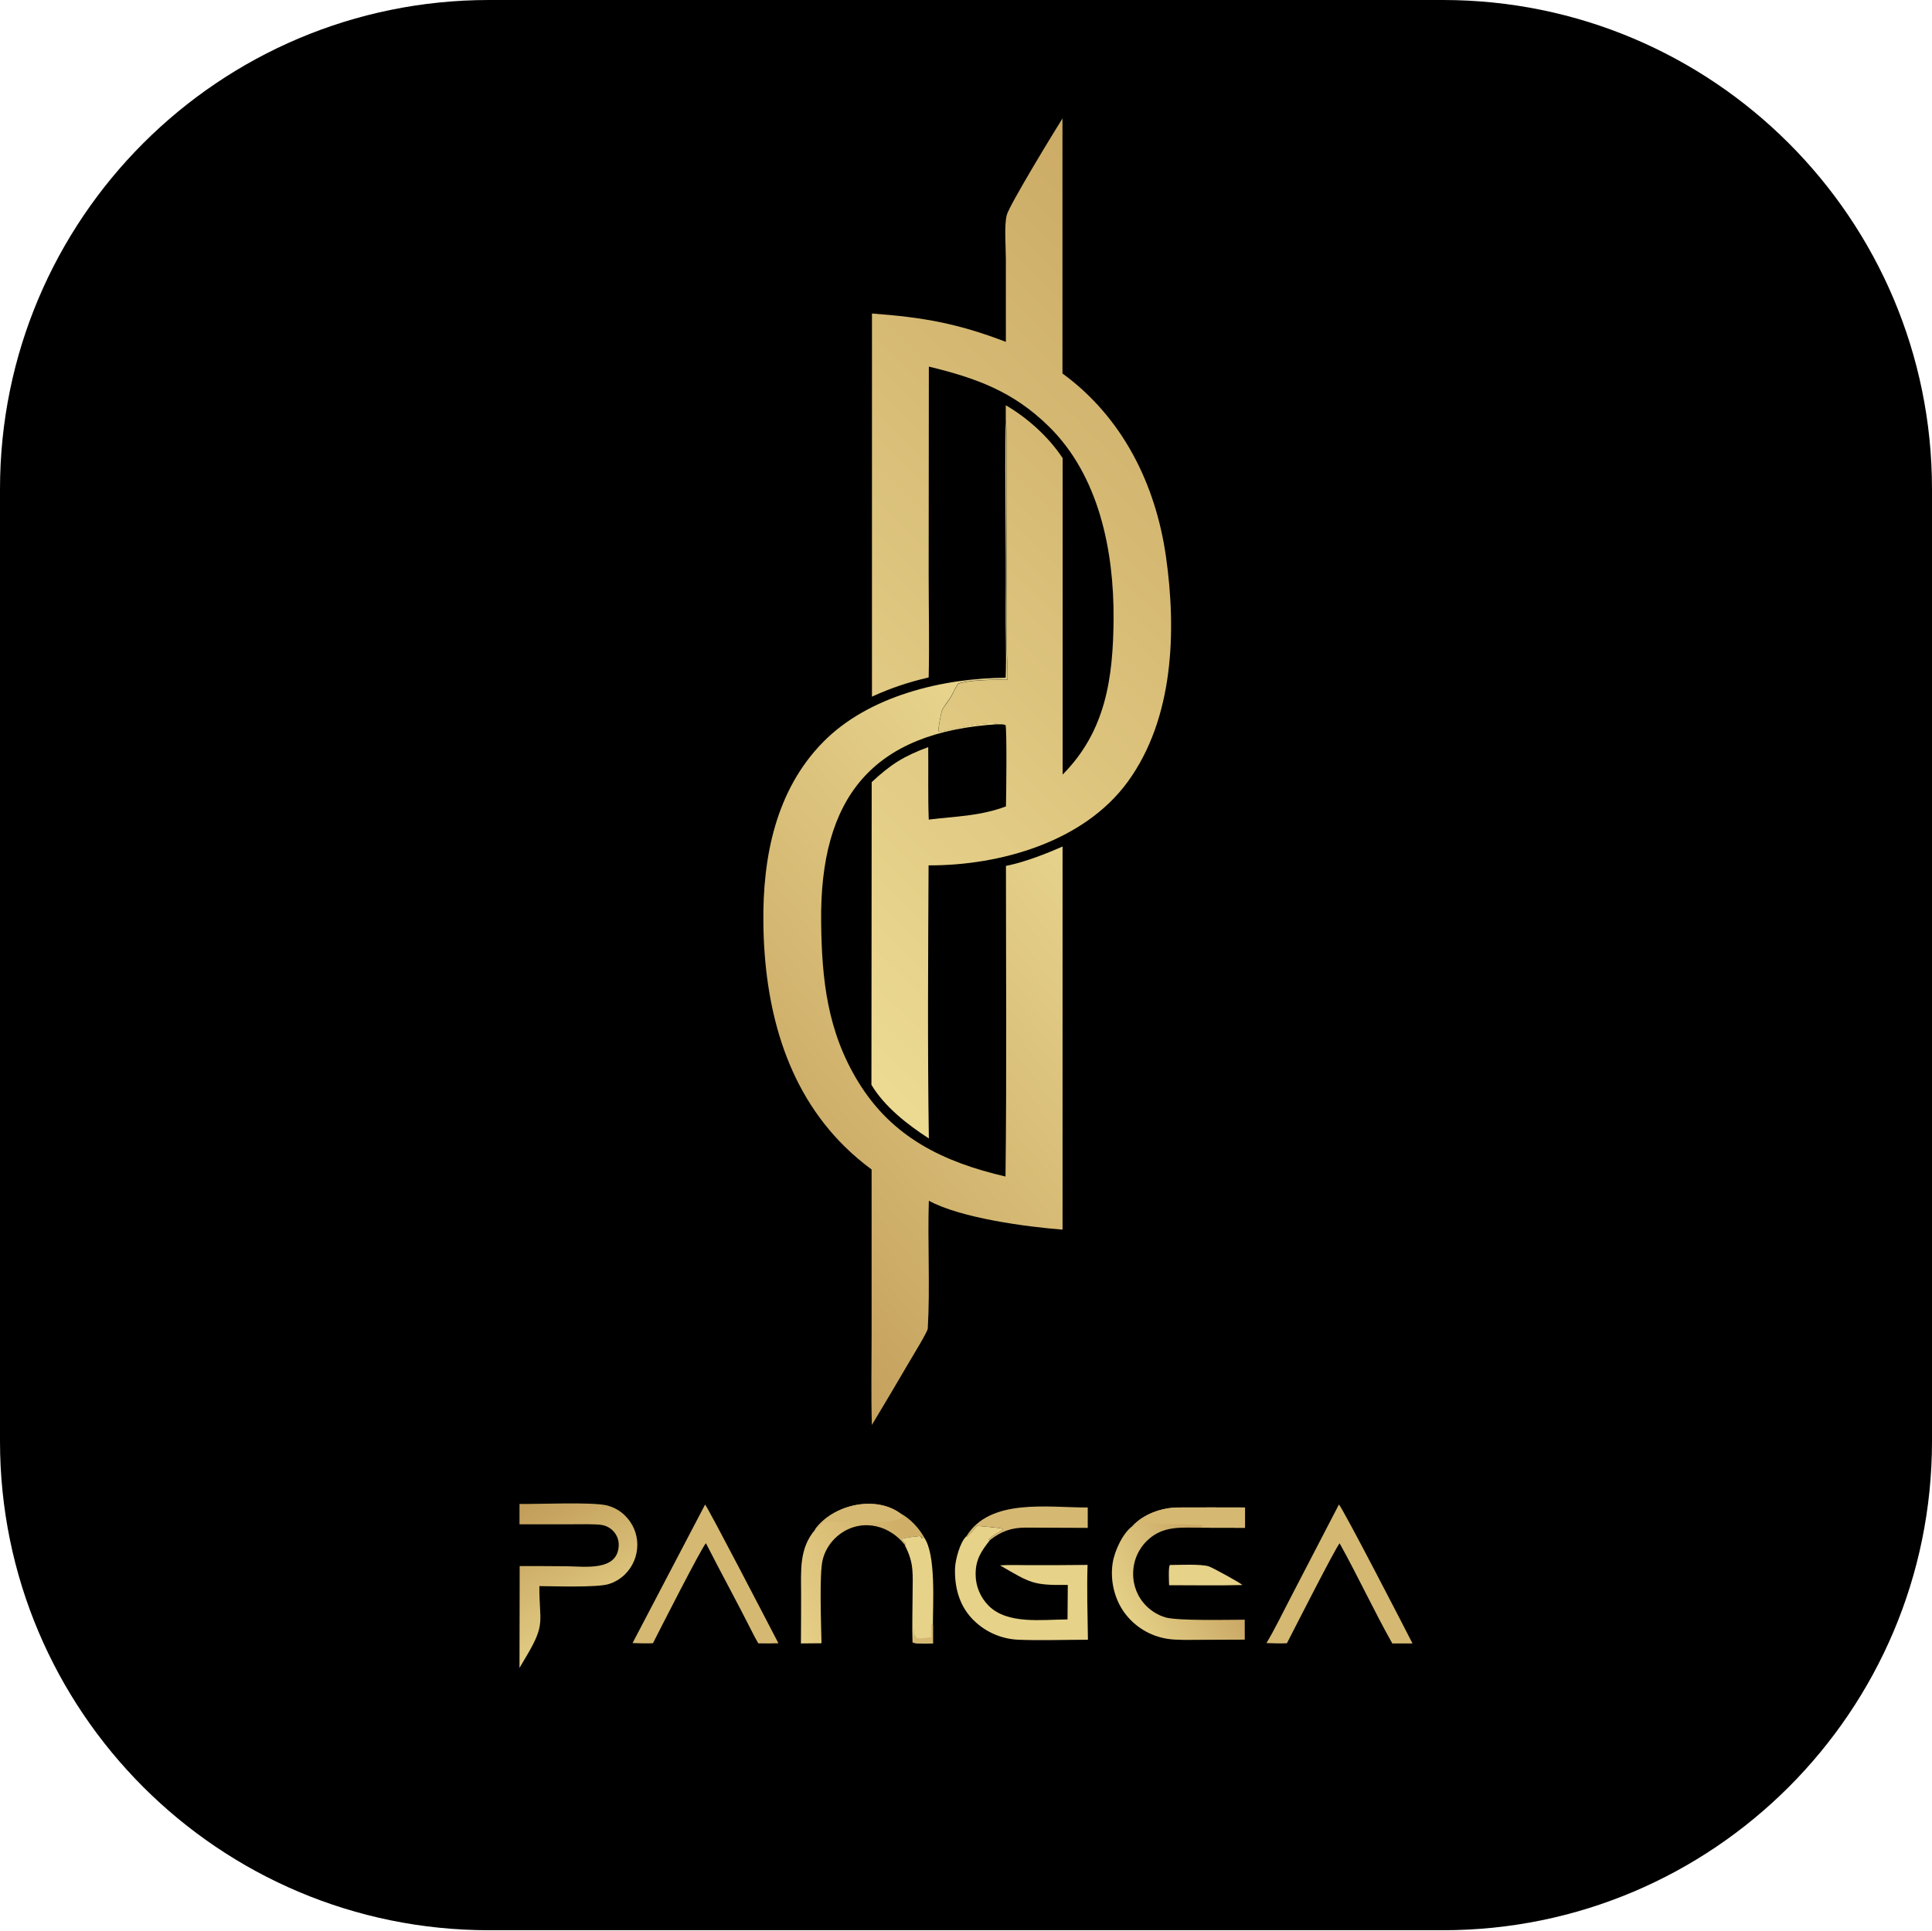
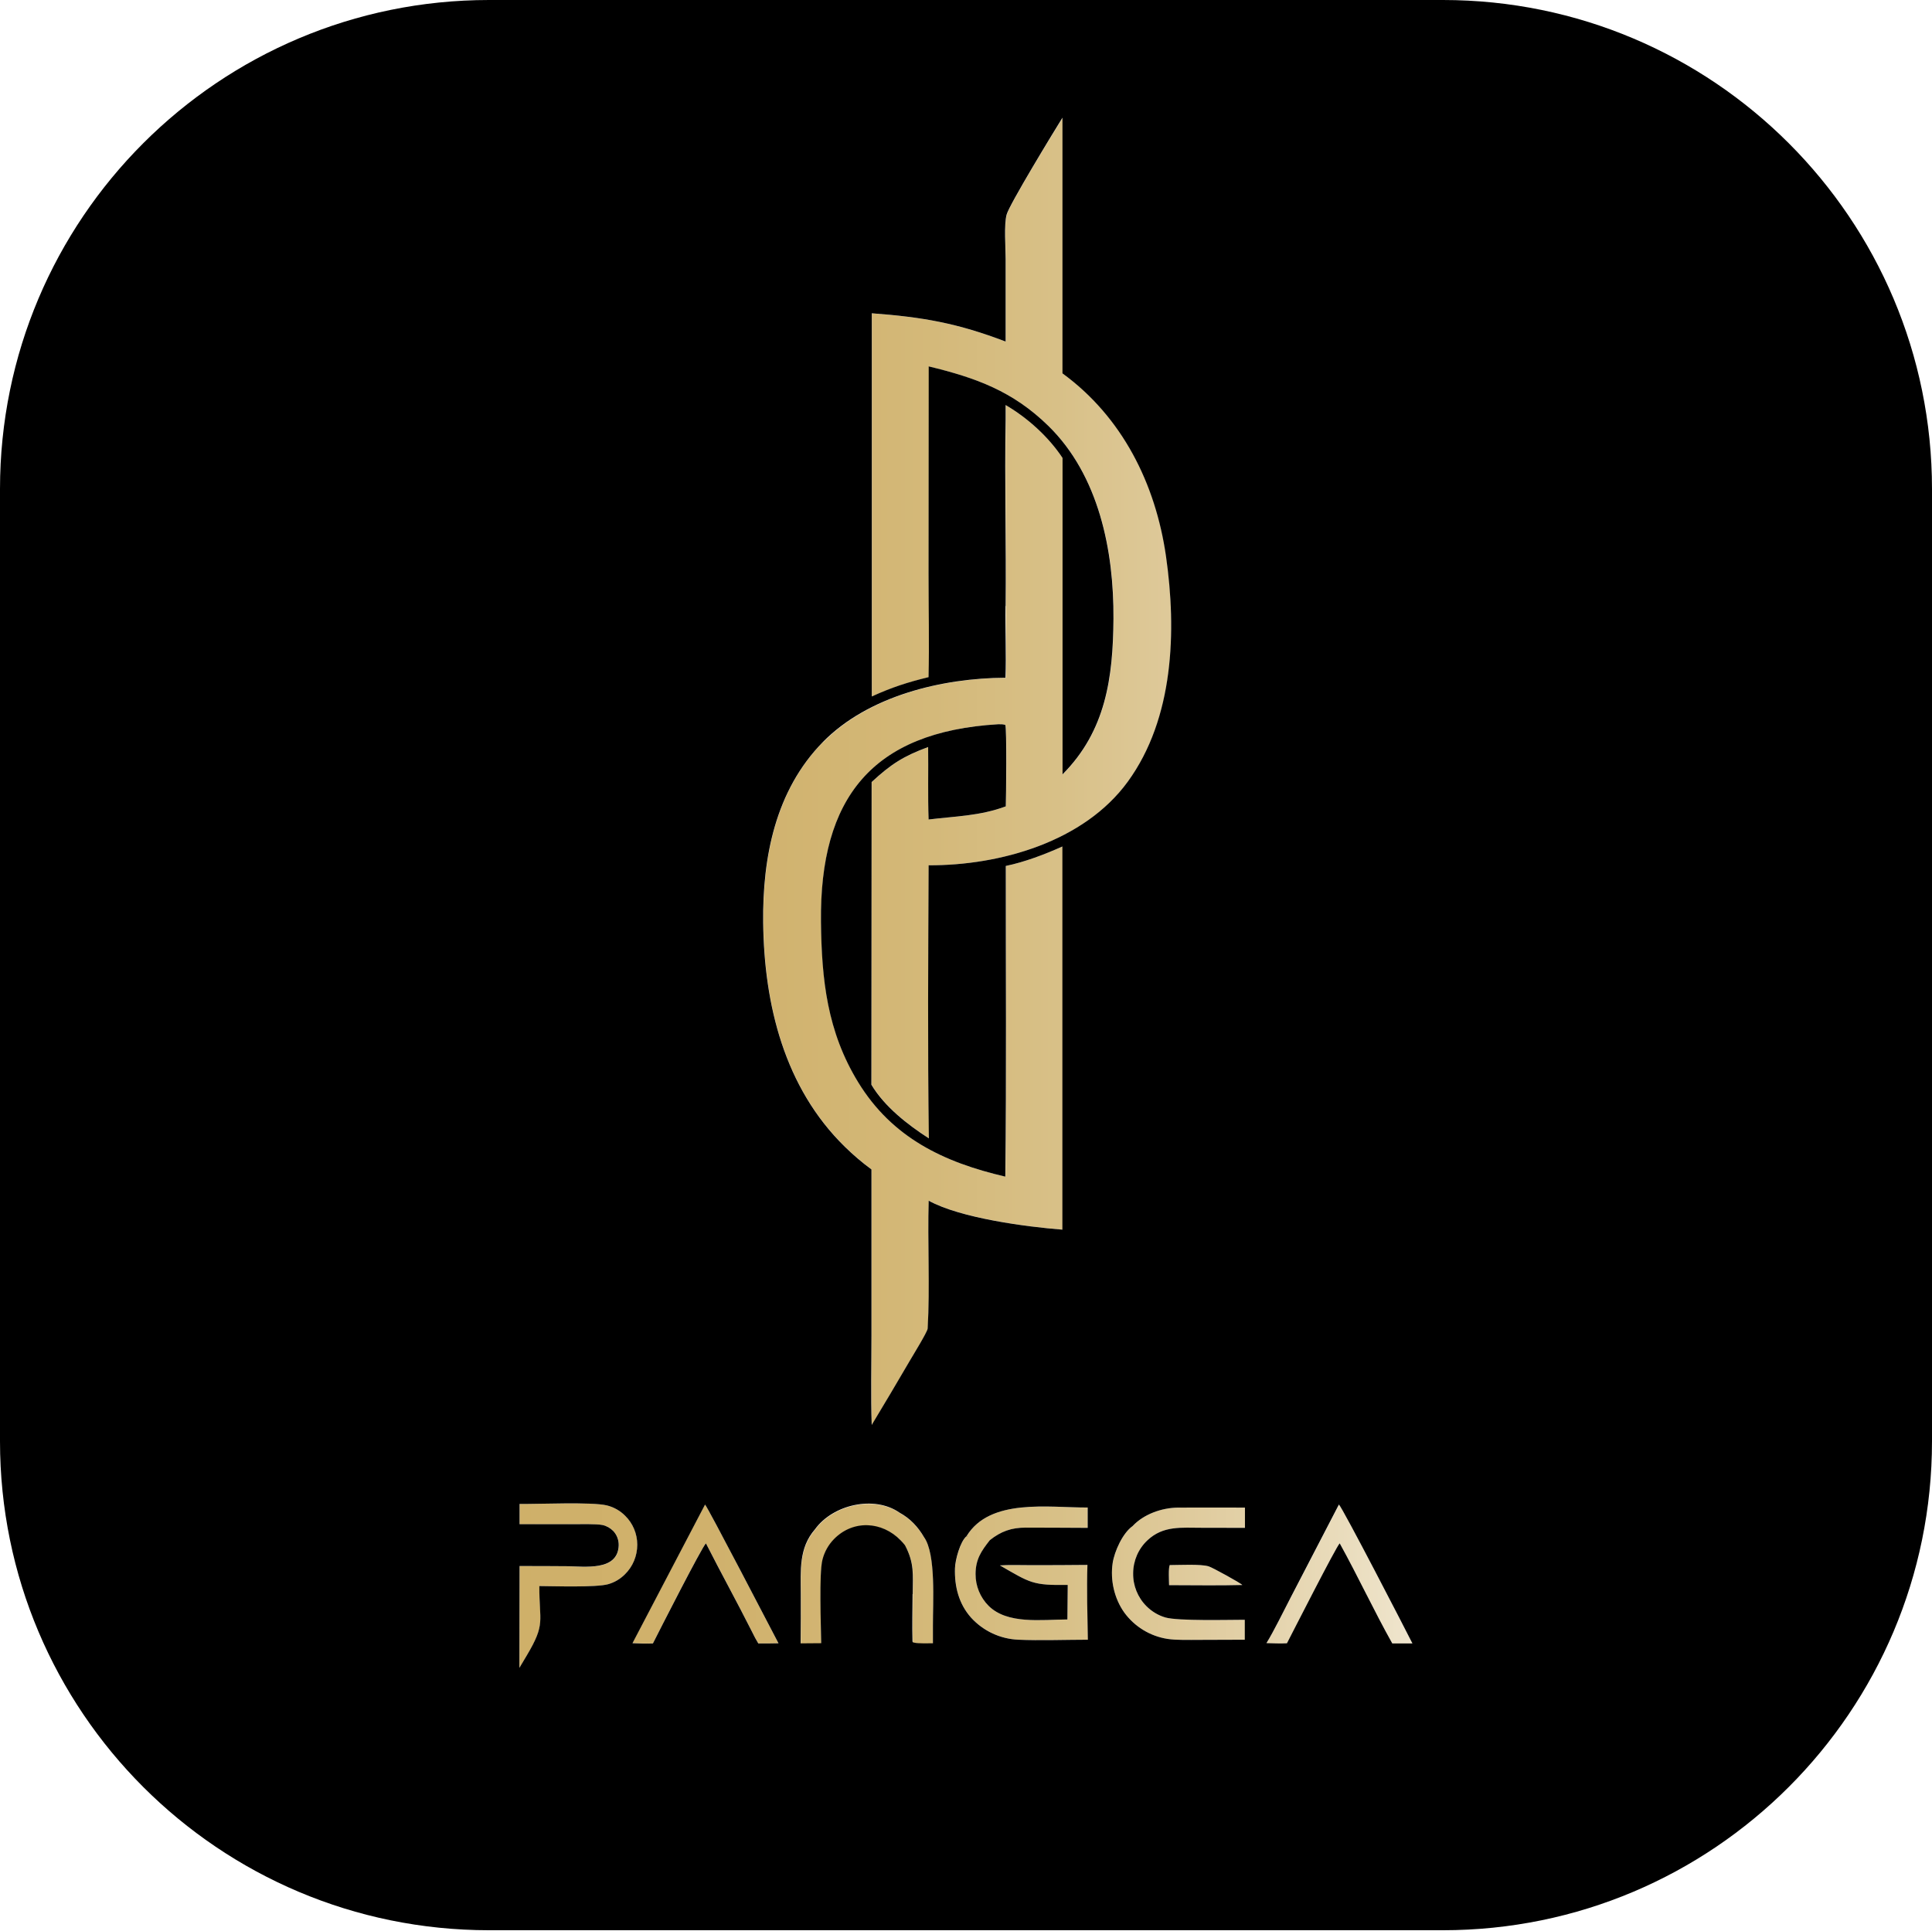
- <svg xmlns="http://www.w3.org/2000/svg" id="art" viewBox="0 0 213.99 213.82">
+ <svg xmlns="http://www.w3.org/2000/svg" xmlns:xlink="http://www.w3.org/1999/xlink" id="art" viewBox="0 0 238.32 238.13">
  <defs>
    <style>
      .cls-1 {
+         fill: url(#linear-gradient-8);
+       }
+ 
+       .cls-2 {
+         fill: url(#linear-gradient-7);
+       }
+ 
+       .cls-3 {
        fill: url(#linear-gradient-5);
      }

-       .cls-2 {
+       .cls-4 {
+         fill: url(#linear-gradient-6);
+       }
+ 
+       .cls-5 {
        fill: url(#linear-gradient-4);
      }

-       .cls-3 {
+       .cls-6 {
        fill: url(#linear-gradient-3);
      }

-       .cls-4 {
+       .cls-7 {
        fill: url(#linear-gradient-2);
      }

-       .cls-5 {
+       .cls-8 {
        fill: url(#linear-gradient);
      }
- 
-       .cls-6 {
-         fill: #e7d28a;
-       }
- 
-       .cls-7 {
-         fill: #d5b872;
-       }
    </style>
-     <linearGradient id="linear-gradient" x1="429.22" y1="588.24" x2="335.75" y2="493.42" gradientTransform="translate(-150.98 438.8) scale(.68 -.68)" gradientUnits="userSpaceOnUse">
-       <stop offset="0" stop-color="#ccac67" />
-       <stop offset="1" stop-color="#eddb93" />
+     <linearGradient id="linear-gradient" x1="61.09" y1="95.16" x2="226.03" y2="95.16" gradientUnits="userSpaceOnUse">
+       <stop offset="0" stop-color="#cfb069" />
+       <stop offset=".16" stop-color="#d0b16c" />
+       <stop offset=".3" stop-color="#d3b776" />
+       <stop offset=".42" stop-color="#d8c087" />
+       <stop offset=".53" stop-color="#e0cc9f" />
+       <stop offset=".64" stop-color="#eaddbe" />
+       <stop offset=".75" stop-color="#f6f0e3" />
+       <stop offset=".82" stop-color="#fff" />
    </linearGradient>
-     <linearGradient id="linear-gradient-2" x1="327.79" y1="457.27" x2="394.43" y2="509.84" gradientTransform="translate(-150.98 438.8) scale(.68 -.68)" gradientUnits="userSpaceOnUse">
-       <stop offset="0" stop-color="#c4a05c" />
-       <stop offset="1" stop-color="#e7d38c" />
-     </linearGradient>
-     <linearGradient id="linear-gradient-3" x1="420.37" y1="389.91" x2="404.37" y2="380.85" gradientTransform="translate(-150.98 438.8) scale(.68 -.68)" gradientUnits="userSpaceOnUse">
-       <stop offset="0" stop-color="#c9a764" />
-       <stop offset="1" stop-color="#e7d48b" />
-     </linearGradient>
-     <linearGradient id="linear-gradient-4" x1="306.43" y1="399.16" x2="317.26" y2="379.55" gradientTransform="translate(-150.98 438.8) scale(.68 -.68)" gradientUnits="userSpaceOnUse">
-       <stop offset="0" stop-color="#c29e5a" />
-       <stop offset="1" stop-color="#e2cc84" />
-     </linearGradient>
-     <linearGradient id="linear-gradient-5" x1="370.88" y1="393.58" x2="348.42" y2="383.94" gradientTransform="translate(-150.98 438.8) scale(.68 -.68)" gradientUnits="userSpaceOnUse">
-       <stop offset="0" stop-color="#cfae67" />
-       <stop offset="1" stop-color="#e7d189" />
-     </linearGradient>
+     <linearGradient id="linear-gradient-2" x1="61.09" y1="195.62" x2="226.03" y2="195.62" xlink:href="#linear-gradient" />
+     <linearGradient id="linear-gradient-3" x1="61.09" y1="194.14" x2="226.03" y2="194.14" xlink:href="#linear-gradient" />
+     <linearGradient id="linear-gradient-4" x1="61.09" y1="194.31" x2="226.03" y2="194.31" xlink:href="#linear-gradient" />
+     <linearGradient id="linear-gradient-5" x1="61.09" y1="194.19" x2="226.03" y2="194.19" xlink:href="#linear-gradient" />
+     <linearGradient id="linear-gradient-6" x1="61.09" y1="194.15" x2="226.03" y2="194.15" xlink:href="#linear-gradient" />
+     <linearGradient id="linear-gradient-7" x1="61.09" y1="194.19" x2="226.03" y2="194.19" xlink:href="#linear-gradient" />
+     <linearGradient id="linear-gradient-8" x1="61.09" y1="194.1" x2="226.03" y2="194.1" xlink:href="#linear-gradient" />
  </defs>
-   <rect width="213.99" height="213.82" rx="54.17" ry="54.17" />
-   <g>
-     <path class="cls-5" d="M117.68,13.05v28.32c6.63,4.84,10.31,12.22,11.46,20.26,1.18,8.27.88,17.95-4.23,24.97-4.85,6.66-14.14,9.29-22.06,9.26-.05,9.94-.12,20.33.03,30.25-2.34-1.51-4.91-3.51-6.36-5.94l.03-33.53c2.14-1.99,3.52-2.86,6.26-3.88.03,2.58-.04,5.48.06,8.03,2.96-.37,5.63-.37,8.55-1.46.03-.93.12-8.62-.05-9.02-.35-.09-.42-.08-.79-.07-1.05-.37-3.98.32-5.13.53-.42.08-1.11.29-1.51.25-.03-.33.29-1.98.4-2.31.1-.31.9-1.28,1.07-1.65.1-.21.65-1.29.74-1.32,1.26-.45,4.2-.45,5.45-.43.01-1.35-.08-2.63-.09-3.97l-.03-14.66v-6.51c0-.95.04-2.78-.08-3.63,0-.54,0-1.11,0-1.65,2.42,1.41,4.76,3.52,6.3,5.86v35.05c4.78-4.81,5.59-10.7,5.64-17.23.05-7.55-1.61-15.89-7.19-21.35-3.95-3.87-8.03-5.34-13.27-6.61l-.02,23.02c0,3.67.09,7.77,0,11.41-2.33.56-4.08,1.13-6.28,2.13v-42.44c5.69.42,9.51,1.1,14.83,3.14v-9.15c0-1.29-.2-3.75.1-4.9.29-1.1,5.24-9.23,6.19-10.73" />
-     <path class="cls-4" d="M111.38,46.52c.12.86.08,2.69.08,3.63v6.51s.04,14.66.04,14.66c0,1.35.1,2.63.09,3.97-1.25-.02-4.19-.02-5.45.43-.09.03-.64,1.12-.74,1.32-.18.37-.97,1.34-1.07,1.65-.11.33-.42,1.98-.4,2.31.4.05,1.09-.17,1.51-.25,1.15-.21,4.08-.9,5.13-.53-13.98.84-19.77,8.17-19.62,21.88.07,6.41.68,12.15,4.12,17.76,3.78,6.18,9.48,8.88,16.3,10.47.14-11.38.05-23.01.05-34.41,2.07-.42,4.35-1.3,6.27-2.15v42.44c-3.95-.3-11.3-1.28-14.81-3.2-.15,4.48.15,9.64-.12,14.16-.02.36-1.68,3.06-2,3.61-1.38,2.37-2.78,4.72-4.19,7.07-.1-3.15-.03-6.72-.03-9.89v-18.41c-1.04-.77-2.03-1.61-2.95-2.51-6.69-6.56-8.94-15.71-9.04-24.84-.08-7.23,1.36-14.64,6.6-19.98,5.04-5.14,13.25-7.1,20.24-7.14.1-2.49-.03-5.41,0-7.95.07-6.83-.13-13.79,0-20.61" />
-     <path class="cls-3" d="M125.45,169.03c1.24-1.33,3.24-2.03,5.02-2.04,2.47-.02,4.96,0,7.43,0v2.25s-4.83-.01-4.83-.01c-2.21,0-4.23-.25-5.96,1.38-1.01.95-1.59,2.27-1.6,3.65-.03,1.37.5,2.69,1.47,3.65.58.58,1.3,1.01,2.09,1.25,1.41.41,7.03.26,8.8.26v2.21s-5.06.02-5.06.02c-1.02,0-2.53.05-3.5-.11-1.93-.3-3.65-1.35-4.79-2.93-1.11-1.55-1.57-3.58-1.28-5.47.2-1.31,1.11-3.32,2.21-4.1" />
-     <path class="cls-7" d="M125.45,169.03c1.24-1.33,3.24-2.03,5.02-2.04,2.47-.02,4.96,0,7.43,0v2.25s-4.83-.01-4.83-.01l.07-.19c.18-.02.35-.03.52-.03-1.73-.12-2.95-.2-4.7-.16-.41,0-2.19-.21-2.8-.25l.05-.04-.59.52-.18-.05Z" />
-     <path class="cls-6" d="M108.24,169.03c.66.07,2.28.17,2.78.31l.08.11c-.49.27-1.27.69-1.61,1.12l.15.04c-.94,1.21-1.57,2.1-1.58,3.74-.01,1.32.51,2.59,1.45,3.53,2.08,2.07,5.81,1.53,8.73,1.51l.03-3.82c-3.89.05-4.12-.21-7.51-2.17.92-.07,2.33-.02,3.29-.02,2.14,0,4.28,0,6.41-.03-.09,2.65,0,5.62.04,8.29-2.31,0-5.44.1-7.69,0-2.01-.08-3.9-.96-5.25-2.45-1.36-1.52-1.84-3.44-1.78-5.47.03-.92.56-2.94,1.27-3.55l.13.03c.34-.39.69-.8,1.05-1.17" />
-     <path class="cls-2" d="M57.55,166.6c2.09.03,8.02-.24,9.67.16.76.19,1.46.58,2.02,1.14.86.85,1.35,2,1.35,3.21,0,1.23-.48,2.41-1.36,3.28-.52.52-1.16.89-1.86,1.1-1.33.38-6.07.22-7.63.21-.01,3.98.72,4.13-1.39,7.69l-.81,1.37.02-11.28c1.74,0,3.48,0,5.21.02,1.99.02,5.66.58,5.76-2.3.02-.6-.2-1.17-.61-1.6-.32-.34-.74-.57-1.19-.66-.67-.14-2.61-.09-3.4-.09h-5.79s0-2.24,0-2.24Z" />
-     <path class="cls-7" d="M78.09,166.66c.27.21,7.29,13.76,8.13,15.37-.74.03-1.49.02-2.23.01-.24-.4-.49-.88-.7-1.3-1.66-3.29-3.43-6.51-5.1-9.79-.43.38-5.28,9.91-5.87,11.08-.74.03-1.52,0-2.26-.02l8.04-15.35ZM148.3,166.66c.4.35,7.46,14.02,8.15,15.39h-2.24c-1.99-3.54-3.82-7.47-5.83-11.09-.37.32-5.26,9.95-5.84,11.07-.76.04-1.51,0-2.27-.02.78-1.25,1.92-3.59,2.66-5l5.37-10.35Z" />
-     <path class="cls-1" d="M90.27,169.43c1.98-2.73,6.56-3.81,9.38-1.84,1.16.63,2.06,1.58,2.72,2.72l-.24.1c-.07-.13-.09-.16-.2-.26-.67.08-1.38.14-2.04.31.15.43.45.32.42.67l-.05.05c-.15-.19-.31-.36-.47-.54-2.07-2.14-5.28-2.3-7.39-.15-.62.64-1.07,1.43-1.28,2.3-.39,1.52-.16,7.36-.13,9.24l-2.28.02c.02-1.83.02-3.66.02-5.49,0-2.55-.24-5.05,1.57-7.13" />
-     <path class="cls-7" d="M90.27,169.43c1.98-2.73,6.56-3.81,9.38-1.84l.08.12c.08.12.1.15.22.23-.26,1.06-7.34.64-8.53.58-.26-.01-.77.88-1.05.96l-.1-.05Z" />
-     <path class="cls-6" d="M100.24,171.18l.05-.05c.03-.35-.27-.24-.42-.67.65-.17,1.37-.23,2.04-.31.11.1.13.13.2.26l.24-.1c1.34,1.87.97,7.26.98,9.78v1.97c-.49,0-1.95.06-2.24-.13l-.02-.11c-.05-1.72,0-3.5.01-5.23,0-2.2.2-3.4-.86-5.41" />
-     <path class="cls-7" d="M103.15,181.36c0-.4-.06-1.2.04-1.55l.15.28v1.97c-.49,0-1.95.06-2.24-.13l-.02-.11c.08-.42.1-1.29.13-1.75.05.58-.1.97.36,1.38.44.1,1.1-.03,1.57-.09M107.06,170.16c2.59-4.24,9.07-3.15,13.42-3.17v2.26c-2.3-.01-4.58-.02-6.87-.03-1.58,0-2.74.41-3.97,1.39l-.15-.04c.34-.44,1.12-.86,1.61-1.12l-.08-.11c-.5-.15-2.12-.24-2.78-.31-.36.37-.71.78-1.05,1.17l-.13-.03Z" />
-     <path class="cls-6" d="M129.56,173.36c1.03,0,3.41-.13,4.32.15.39.12,3.64,1.9,3.72,2.07-2.63.07-5.46.02-8.11.02-.01-.47-.09-1.88.07-2.23" />
-   </g>
+   <path class="cls-8" d="M101.51,91.56c-5.83,5.95-7.44,14.2-7.35,22.25.11,10.16,2.62,20.36,10.07,27.66,1.03,1.01,2.13,1.94,3.29,2.8v20.5c0,3.54-.09,7.51.03,11.02,1.57-2.61,3.13-5.24,4.67-7.87.36-.61,2.2-3.62,2.23-4.02.3-5.04-.04-10.78.13-15.77,3.91,2.14,12.1,3.23,16.5,3.57v-47.27c-2.14.95-4.69,1.93-6.99,2.4,0,12.7.1,25.66-.06,38.33-7.6-1.76-13.95-4.78-18.16-11.66-3.82-6.25-4.51-12.64-4.58-19.78-.17-15.27,6.28-23.43,21.86-24.37.41,0,.48-.02.88.08.19.44.1,9.01.06,10.05-3.25,1.21-6.23,1.21-9.52,1.62-.11-2.83-.03-6.06-.06-8.94-3.05,1.14-4.58,2.11-6.97,4.32l-.03,37.34c1.62,2.7,4.48,4.94,7.09,6.62-.16-11.05-.08-22.62-.03-33.69,8.82.03,19.17-2.9,24.57-10.32,5.69-7.82,6.03-18.6,4.71-27.81-1.28-8.95-5.38-17.17-12.76-22.56V14.53c-1.07,1.68-6.58,10.73-6.9,11.96-.34,1.28-.12,4.02-.12,5.46v10.2c-5.92-2.26-10.17-3.02-16.52-3.49v47.27c2.47-1.12,4.41-1.75,7.01-2.38.11-4.04,0-8.61,0-12.7l.02-25.64c5.83,1.41,10.38,3.05,14.78,7.36,6.21,6.09,8.07,15.37,8.01,23.78-.05,7.28-.95,13.84-6.28,19.19v-39.03c-1.72-2.61-4.32-4.95-7.01-6.53-.01.6,0,1.23,0,1.84-.14,7.6.08,15.34,0,22.95-.03,2.83.12,6.08,0,8.85-7.79.04-16.93,2.22-22.54,7.95Z" />
+   <path class="cls-7" d="M69.91,193.22c-1.94-.02-3.87-.03-5.81-.02l-.02,12.56.91-1.53c2.36-3.96,1.54-4.12,1.55-8.56,1.74.01,7.01.19,8.49-.23.78-.23,1.49-.65,2.07-1.22.98-.96,1.52-2.28,1.52-3.65,0-1.35-.54-2.63-1.5-3.58-.62-.61-1.4-1.05-2.25-1.27-1.84-.45-8.45-.15-10.77-.18v2.51s6.45-.01,6.45-.01c.87,0,3.03-.06,3.78.1.51.11.97.36,1.33.74.46.48.7,1.12.68,1.79-.11,3.2-4.2,2.58-6.42,2.56Z" />
+   <path class="cls-6" d="M153.58,185.99c-2.75,0-5.52-.03-8.27,0-1.98.01-4.21.8-5.59,2.28-1.23.87-2.24,3.11-2.46,4.57-.32,2.11.2,4.36,1.43,6.09,1.27,1.76,3.2,2.93,5.34,3.26,1.08.17,2.75.12,3.89.12l5.65-.02v-2.46c-1.99,0-8.25.17-9.82-.29-.88-.26-1.68-.74-2.32-1.39-1.08-1.07-1.68-2.54-1.64-4.07.01-1.54.66-3.01,1.78-4.07,1.92-1.81,4.17-1.54,6.64-1.53h5.37s.01-2.49.01-2.49Z" />
+   <path class="cls-5" d="M144.29,193.08c-.19.39-.1,1.96-.08,2.48,2.95,0,6.1.06,9.03-.02-.09-.19-3.7-2.17-4.14-2.3-1.01-.31-3.67-.17-4.81-.16Z" />
+   <path class="cls-3" d="M78.02,202.71c.83.02,1.7.07,2.52.03.66-1.31,6.05-11.92,6.54-12.35,1.86,3.65,3.84,7.24,5.68,10.9.23.46.51,1,.78,1.45.82,0,1.66.02,2.48-.02-.94-1.79-8.75-16.88-9.06-17.11l-8.95,17.1Z" />
+   <path class="cls-4" d="M112.6,202.62s.1.05.18.07c.53.13,1.84.08,2.31.08v-2.19c0-2.81.4-8.81-1.08-10.89-.73-1.26-1.74-2.33-3.02-3.03-3.14-2.19-8.24-1-10.44,2.05-2.01,2.32-1.75,5.1-1.75,7.95,0,2.04,0,4.08-.02,6.12l2.54-.02c-.03-2.09-.28-8.59.15-10.29.24-.97.73-1.85,1.43-2.56,2.34-2.4,5.93-2.22,8.23.17.18.19.36.39.53.6,1.17,2.24.96,3.58.95,6.03,0,1.92-.07,3.91-.01,5.82h0s.02.12.02.12Z" />
+   <path class="cls-2" d="M159.19,197.15c-.82,1.56-2.09,4.17-2.96,5.57.84.02,1.69.06,2.53.02.65-1.24,6.1-11.98,6.51-12.33,2.23,4.03,4.27,8.41,6.49,12.36h2.49c-.76-1.53-8.62-16.75-9.07-17.14l-5.98,11.53Z" />
+   <path class="cls-1" d="M119.23,189.52c-.79.68-1.38,2.92-1.42,3.95-.07,2.26.47,4.4,1.98,6.09,1.5,1.65,3.61,2.64,5.85,2.73,2.5.12,5.99.01,8.56,0-.04-2.98-.15-6.28-.05-9.23-2.38.03-4.76.04-7.14.03-1.07,0-2.63-.05-3.66.03,3.78,2.18,4.03,2.47,8.37,2.41l-.04,4.26c-3.26.02-7.41.62-9.72-1.68-1.04-1.04-1.62-2.46-1.61-3.93.01-1.83.71-2.82,1.76-4.17,1.37-1.09,2.66-1.55,4.42-1.55,2.55,0,5.09.01,7.64.03v-2.51c-4.83.02-12.05-1.19-14.93,3.53l.15.04c.38-.43.77-.89,1.17-1.3-.4.41-.79.87-1.17,1.3l-.15-.04Z" />
+   <path d="M177.99,0H60.33C27.01,0,0,27.01,0,60.33v117.47c0,33.32,27.01,60.33,60.33,60.33h117.66c33.32,0,60.33-27.01,60.33-60.33V60.33c0-33.32-27.01-60.33-60.33-60.33ZM75.65,188.88c-.36-.37-.82-.63-1.33-.74-.75-.16-2.91-.1-3.78-.1h-6.45s0-2.5,0-2.5c2.32.03,8.93-.27,10.77.18.85.21,1.63.65,2.25,1.27.96.94,1.5,2.23,1.5,3.58,0,1.37-.54,2.69-1.52,3.65-.58.58-1.29,1-2.07,1.22-1.48.42-6.76.24-8.49.23-.02,4.44.81,4.6-1.55,8.56l-.91,1.53.02-12.56c1.94,0,3.87,0,5.81.02,2.22.02,6.31.64,6.42-2.56.02-.66-.22-1.31-.68-1.79ZM124.05,74.76c.08-7.61-.14-15.36,0-22.95,0-.6,0-1.24,0-1.84,2.69,1.57,5.3,3.92,7.02,6.53v39.03c5.33-5.35,6.23-11.91,6.28-19.19.06-8.41-1.8-17.69-8.01-23.78-4.4-4.31-8.95-5.95-14.78-7.36l-.02,25.64c0,4.09.1,8.66,0,12.7-2.6.63-4.54,1.26-7,2.38v-47.27c6.34.47,10.59,1.23,16.51,3.49v-10.2c0-1.44-.22-4.18.12-5.46.32-1.22,5.84-10.28,6.89-11.96v31.54c7.38,5.39,11.48,13.61,12.77,22.56,1.32,9.21.98,19.99-4.71,27.81-5.4,7.42-15.74,10.35-24.57,10.32-.05,11.07-.13,22.65.03,33.69-2.61-1.68-5.47-3.91-7.09-6.62l.03-37.34c2.39-2.21,3.92-3.19,6.97-4.32.04,2.88-.05,6.11.06,8.94,3.29-.41,6.28-.42,9.52-1.62.04-1.04.13-9.6-.06-10.05-.4-.1-.47-.08-.88-.08-15.57.93-22.02,9.1-21.86,24.37.08,7.14.76,13.53,4.58,19.78,4.21,6.88,10.56,9.89,18.16,11.66.15-12.67.05-25.63.06-38.33,2.3-.47,4.85-1.44,6.98-2.4v47.27c-4.4-.34-12.59-1.42-16.49-3.57-.16,4.99.17,10.73-.13,15.77-.02.4-1.87,3.4-2.23,4.02-1.54,2.63-3.09,5.26-4.67,7.87-.12-3.51-.03-7.48-.03-11.02v-20.5c-1.16-.85-2.26-1.79-3.29-2.8-7.45-7.3-9.95-17.5-10.07-27.66-.09-8.06,1.52-16.3,7.35-22.25,5.62-5.73,14.75-7.91,22.54-7.95.11-2.77-.04-6.02,0-8.85ZM148.2,188.48c-2.47,0-4.71-.28-6.64,1.53-1.13,1.05-1.77,2.53-1.78,4.07-.03,1.52.56,2.99,1.64,4.07.65.65,1.44,1.13,2.32,1.39,1.57.46,7.83.29,9.81.29v2.46s-5.64.02-5.64.02c-1.14,0-2.82.05-3.89-.12-2.14-.33-4.07-1.51-5.34-3.26-1.23-1.73-1.74-3.99-1.43-6.09.22-1.45,1.23-3.7,2.46-4.57,1.38-1.48,3.61-2.26,5.59-2.28,2.75-.02,5.52,0,8.27,0v2.5s-5.38-.01-5.38-.01ZM153.24,195.54c-2.93.08-6.08.02-9.03.02-.01-.52-.1-2.09.08-2.48,1.14,0,3.8-.15,4.81.16.44.13,4.05,2.11,4.14,2.3ZM119.38,189.55l-.15-.04c2.89-4.72,10.1-3.51,14.94-3.53v2.51c-2.56-.01-5.1-.03-7.65-.03-1.76,0-3.05.46-4.42,1.55-1.05,1.34-1.75,2.34-1.76,4.17-.01,1.47.57,2.89,1.61,3.93,2.32,2.3,6.47,1.7,9.72,1.68l.04-4.26c-4.34.06-4.58-.23-8.37-2.41,1.03-.08,2.59-.03,3.66-.03,2.38,0,4.76,0,7.14-.03-.1,2.95,0,6.26.05,9.23-2.57,0-6.06.12-8.56,0-2.24-.09-4.34-1.07-5.85-2.73-1.51-1.7-2.05-3.84-1.98-6.09.03-1.03.63-3.27,1.42-3.95l.15.04c.38-.43.77-.89,1.17-1.3-.4.41-.79.87-1.17,1.3ZM112.59,196.67c.01-2.45.22-3.79-.95-6.03-.17-.21-.34-.41-.53-.6-2.3-2.38-5.88-2.57-8.23-.17-.7.71-1.19,1.6-1.43,2.56-.43,1.7-.18,8.2-.15,10.29l-2.54.02c.02-2.04.03-4.08.02-6.12,0-2.84-.27-5.63,1.75-7.95,2.2-3.05,7.3-4.24,10.44-2.05,1.29.7,2.29,1.76,3.02,3.03,1.49,2.09,1.08,8.09,1.09,10.89v2.19c-.48,0-1.79.05-2.32-.08-.08-.02-.14-.04-.18-.07l-.02-.12h0c-.05-1.92,0-3.9.01-5.82ZM96.02,202.73c-.82.03-1.66.02-2.48.02-.27-.44-.55-.98-.78-1.45-1.84-3.66-3.83-7.25-5.68-10.9-.48.42-5.88,11.03-6.54,12.35-.82.04-1.69,0-2.52-.03l8.95-17.1c.3.24,8.12,15.33,9.06,17.11ZM171.75,202.76c-2.22-3.95-4.26-8.33-6.49-12.36-.41.35-5.86,11.08-6.51,12.33-.84.05-1.69,0-2.53-.02.87-1.39,2.14-4,2.96-5.57l5.98-11.53c.45.39,8.31,15.62,9.07,17.14h-2.49Z" />
</svg>
